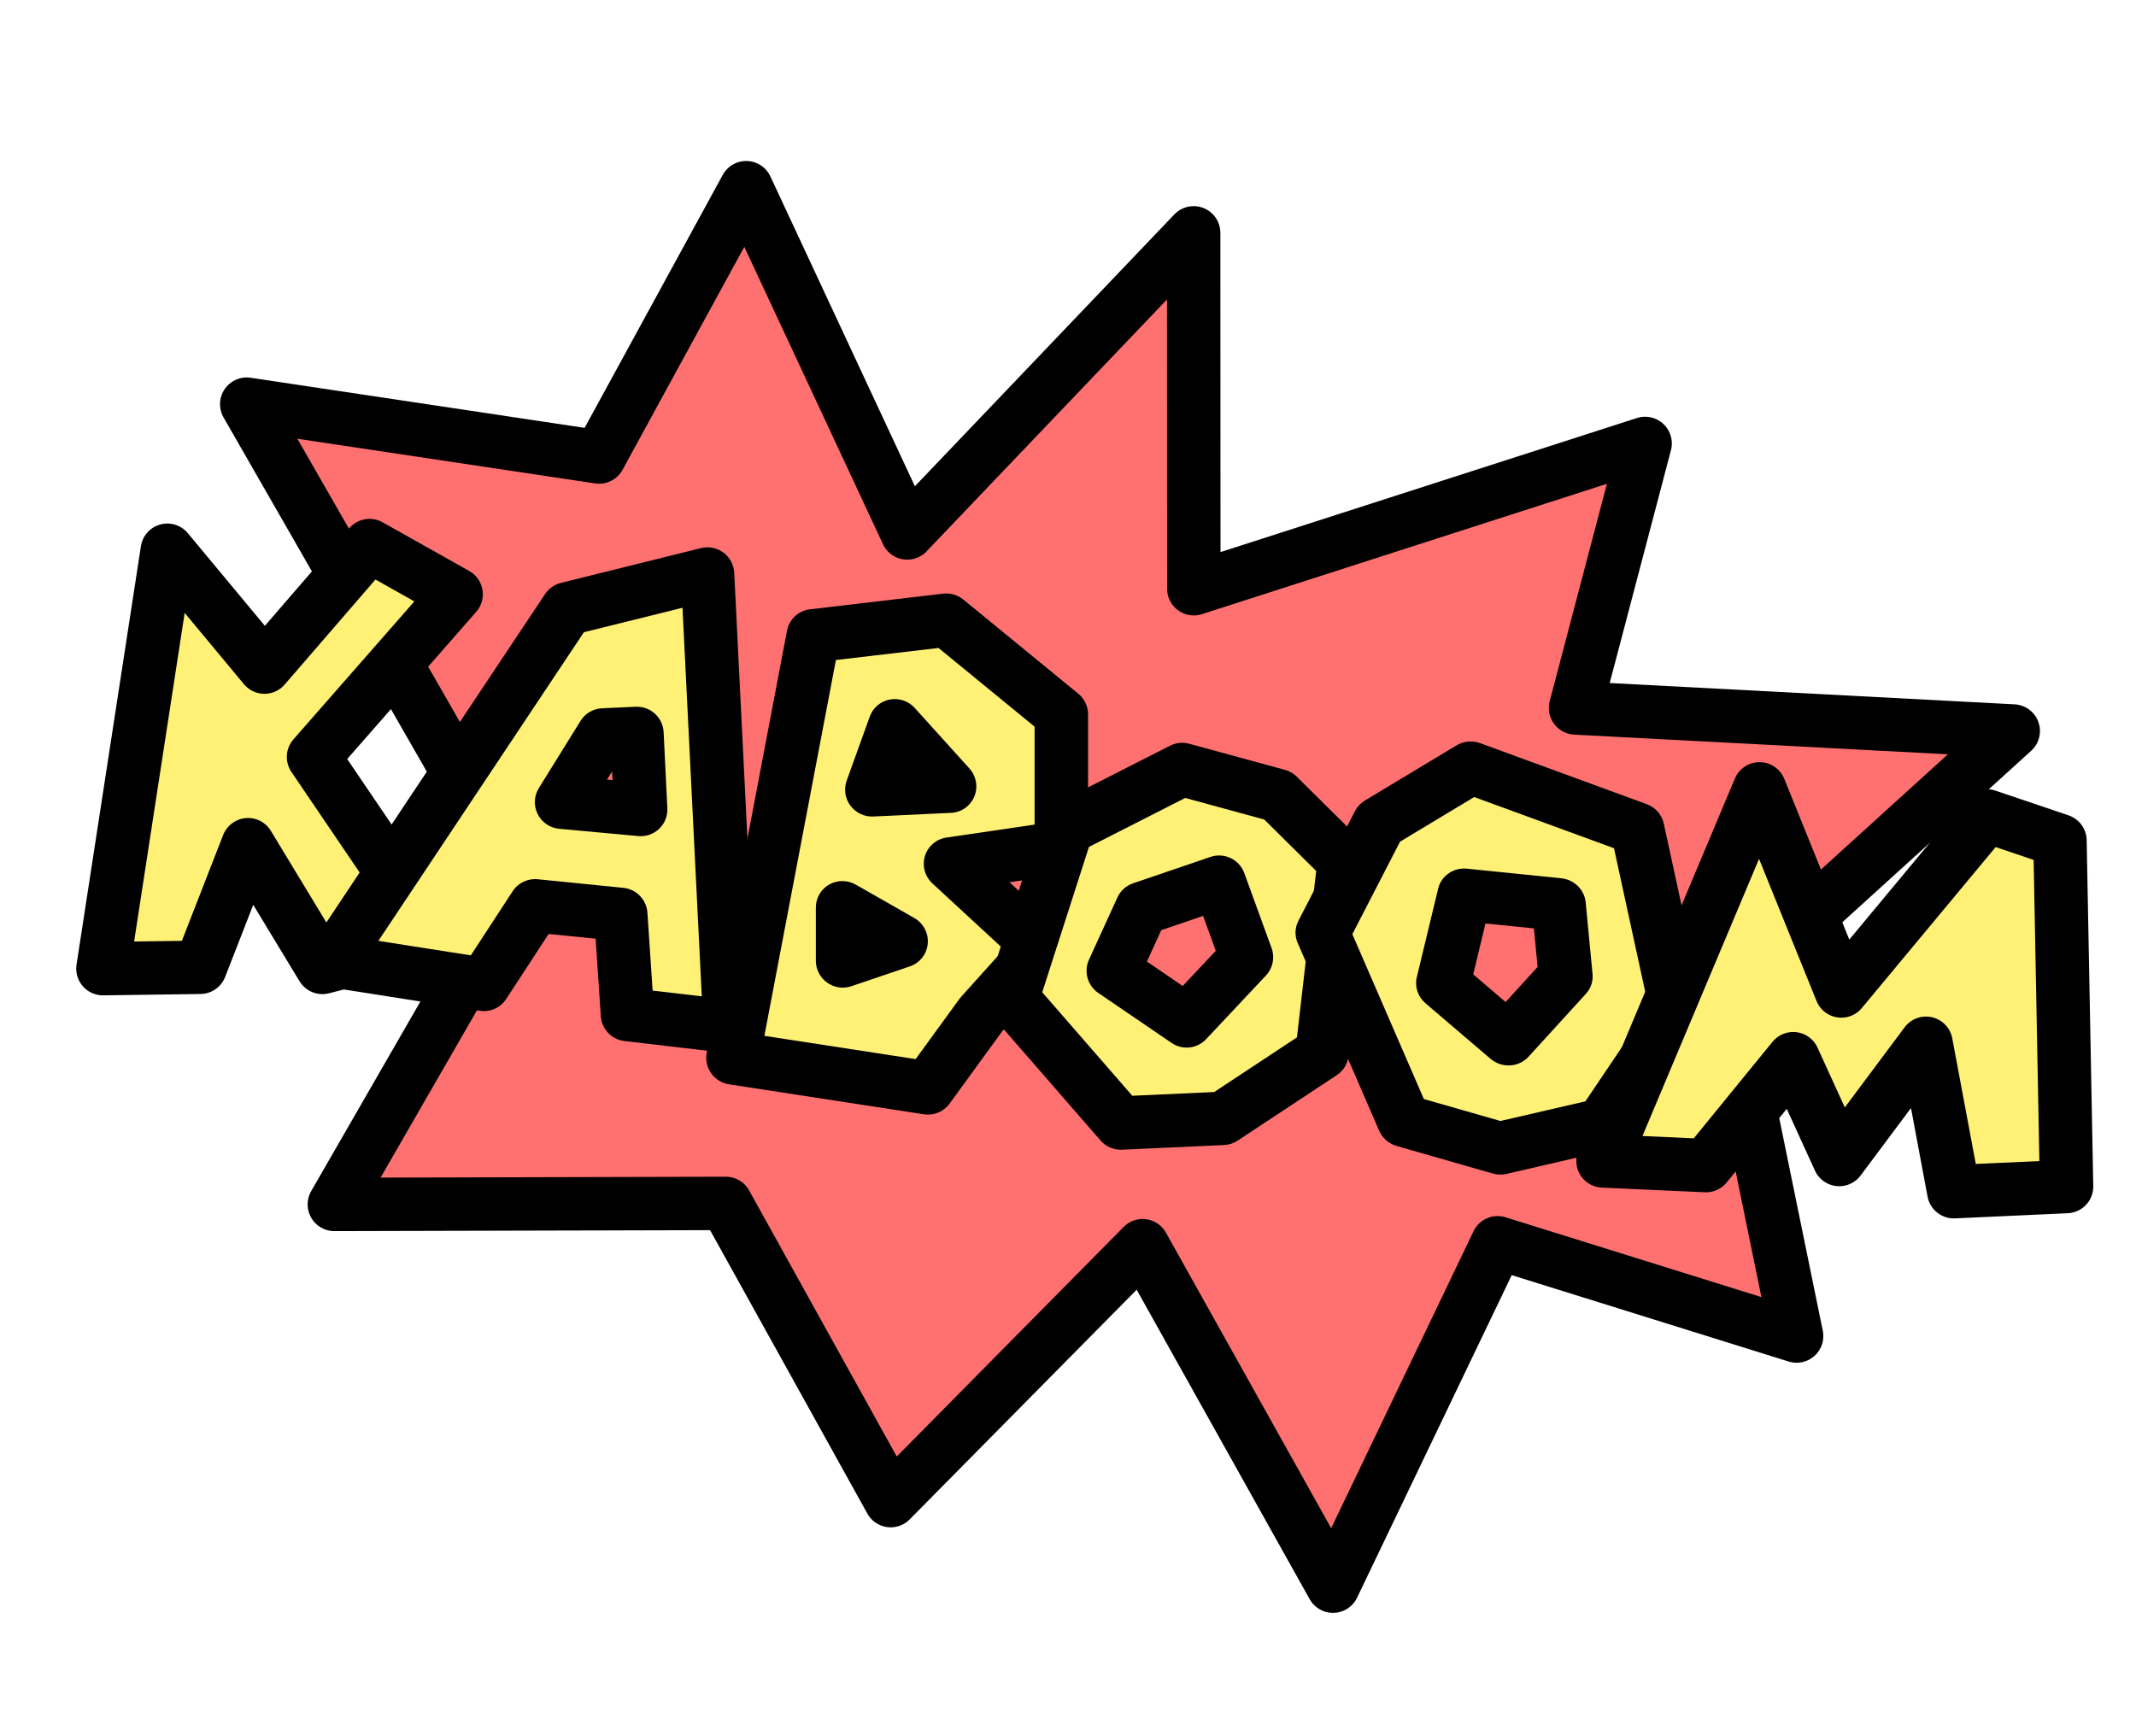
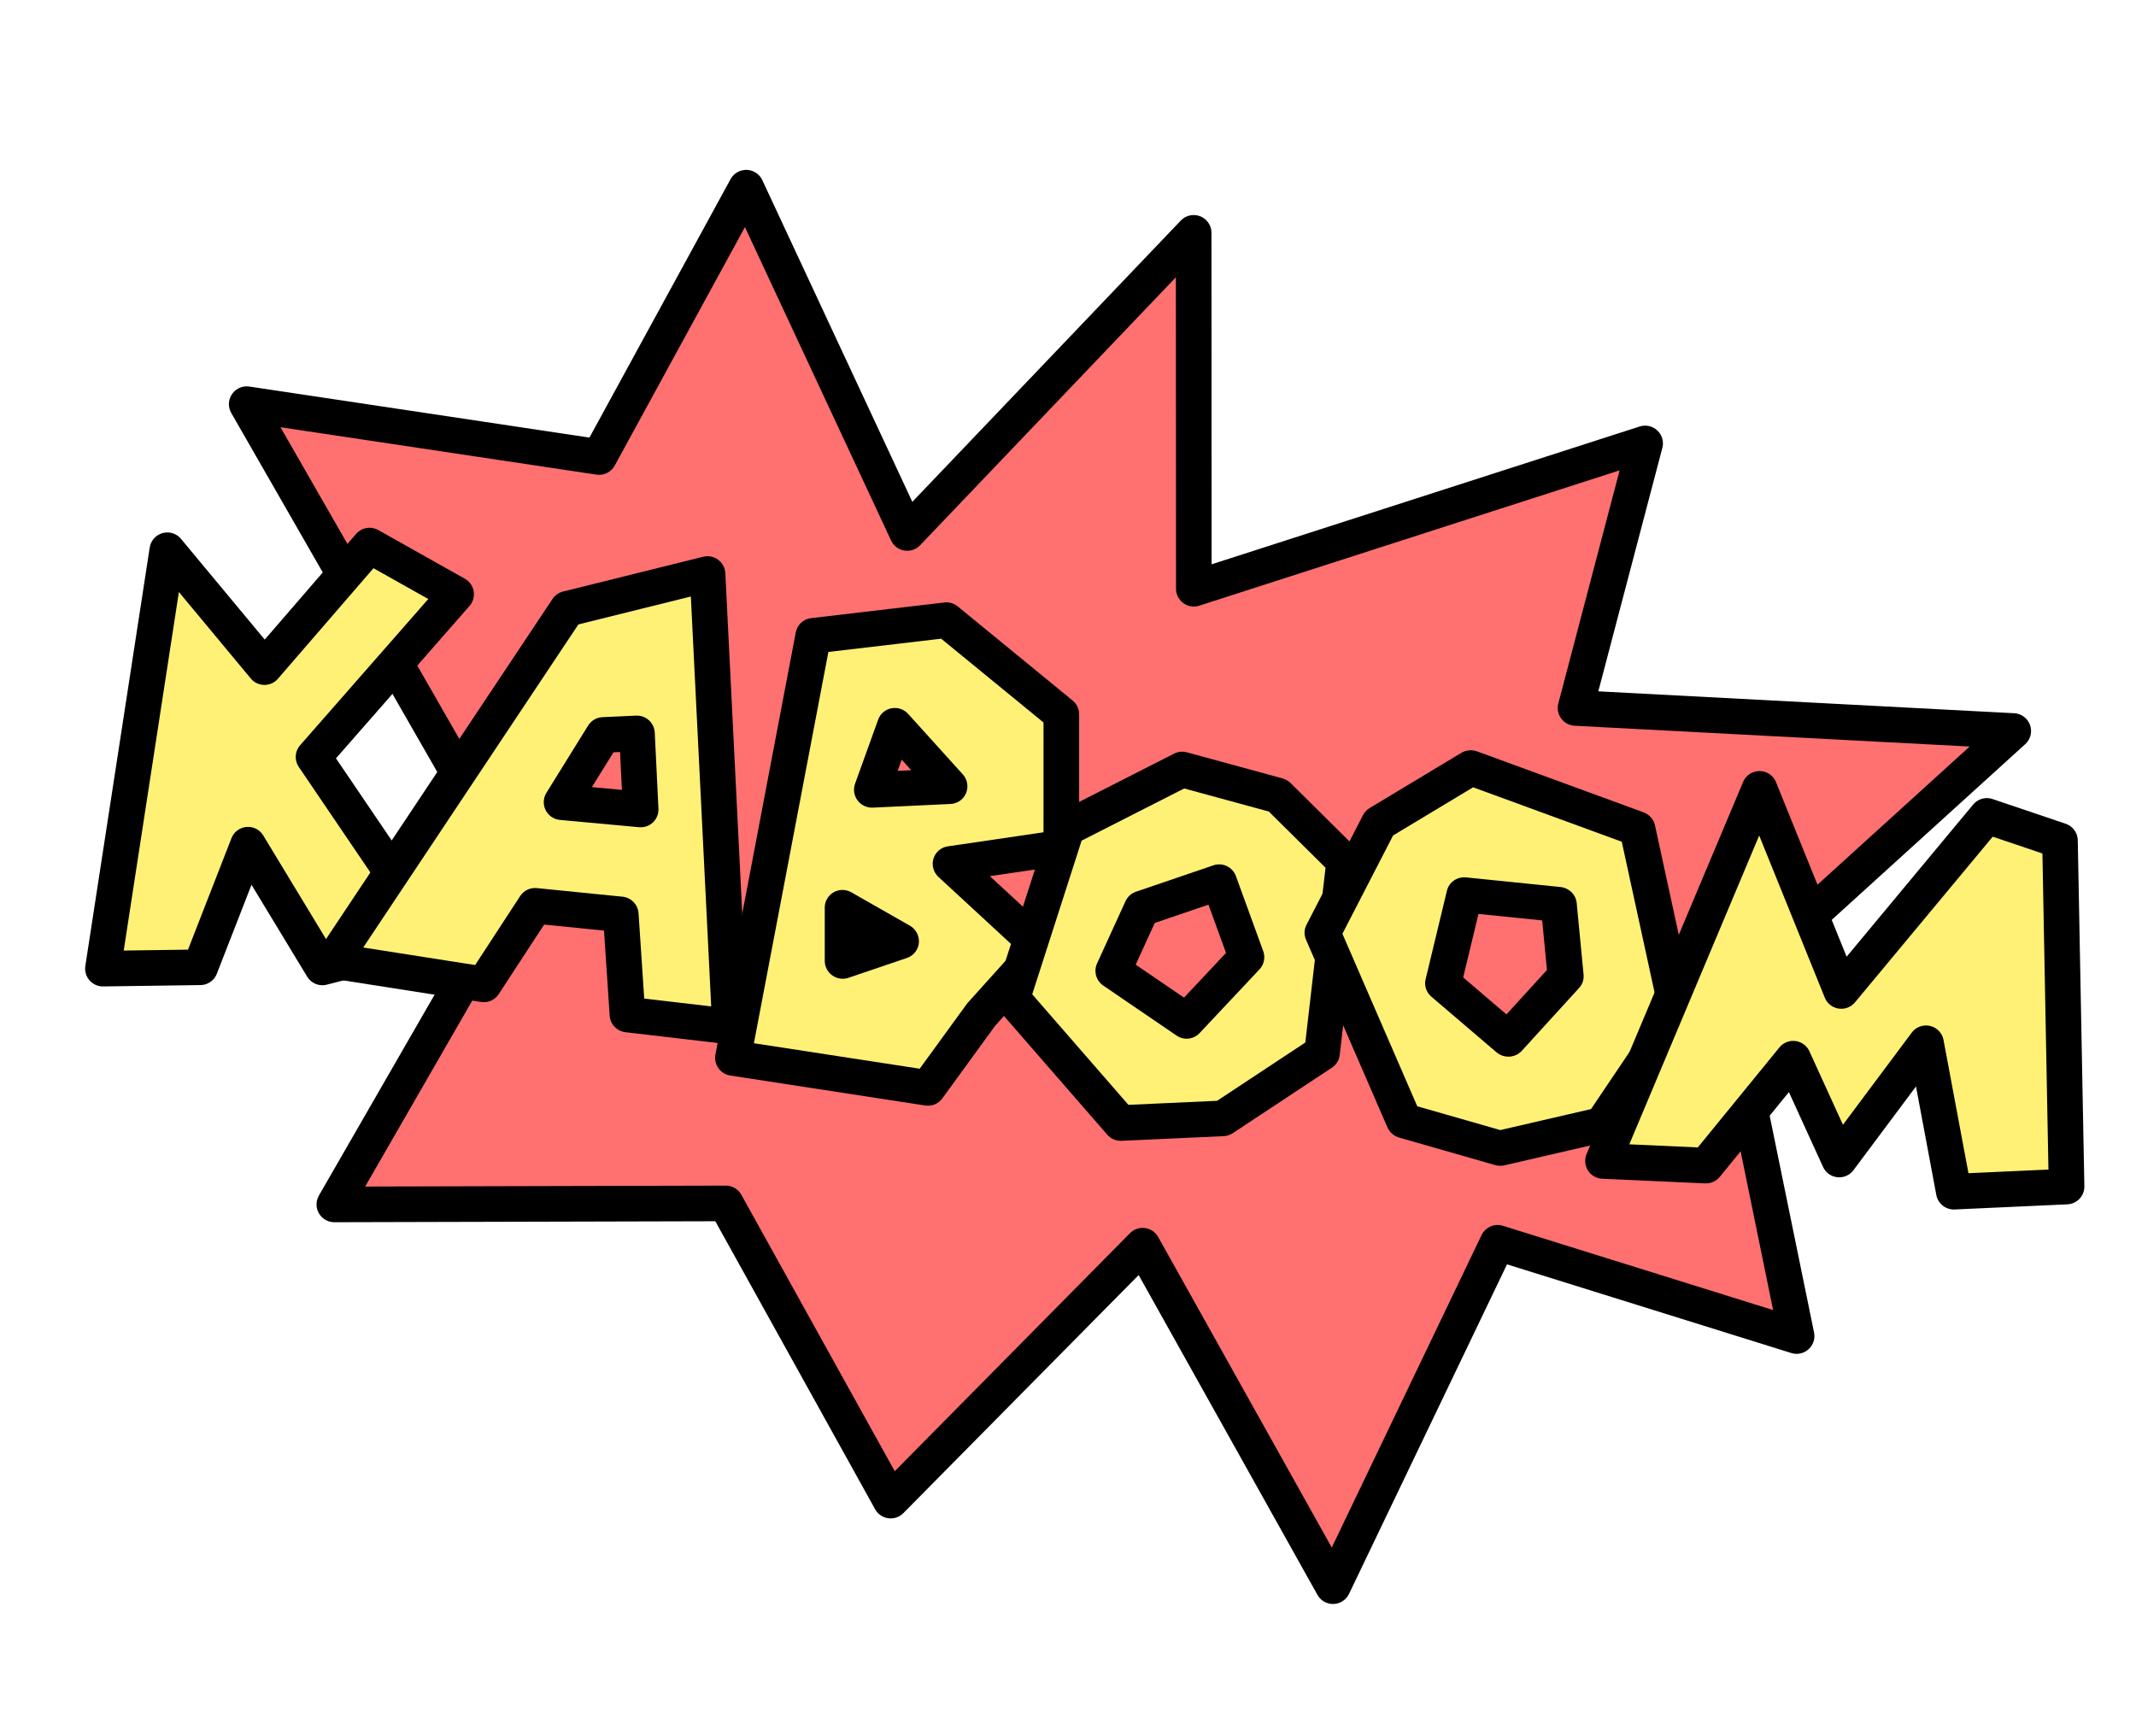
- <svg xmlns="http://www.w3.org/2000/svg" width="160" height="130" viewBox="0 0 160 130" fill="none">
-   <path d="M38.987 66.014L18.481 30.276L44.877 34.236L55.894 14.06L67.956 39.926L89.413 17.443L89.424 44.103L123.23 33.22L118.018 53.035L150.805 54.761L129.297 74.291L134.578 100.086L112.181 93.099L99.849 118.824L85.591 93.318L66.719 112.415L54.366 90.151L25.044 90.226L38.987 66.014Z" fill="#FF7070" stroke="black" stroke-width="4" stroke-linejoin="round" />
-   <path d="M7.71 72.564L12.532 41.22L19.81 49.975L27.68 40.87L34.167 44.516L23.484 56.705L32.693 70.277L24.148 72.472L18.579 63.278L14.999 72.462L7.71 72.564Z" fill="#FFF176" stroke="black" stroke-width="4" stroke-linejoin="round" />
-   <path fill-rule="evenodd" clip-rule="evenodd" d="M42.5 45.608L24.943 71.975L36.239 73.743L40.082 67.856L46.5 68.5L47 76L54.683 76.898L53 43L42.5 45.608ZM45.19 55.057L47.712 54.941L47.99 60.64L42.064 60.095L45.19 55.057Z" fill="#FFF176" />
-   <path d="M24.943 71.975L23.277 70.863C22.899 71.43 22.837 72.152 23.113 72.777C23.389 73.402 23.964 73.844 24.639 73.95L24.943 71.975ZM42.5 45.608L42.012 43.667C41.529 43.787 41.109 44.082 40.834 44.496L42.5 45.608ZM36.239 73.743L35.936 75.719C36.712 75.84 37.487 75.496 37.915 74.839L36.239 73.743ZM40.082 67.856L40.276 65.866C39.534 65.791 38.813 66.136 38.406 66.759L40.082 67.856ZM46.5 68.5L48.496 68.373C48.431 67.396 47.668 66.608 46.694 66.51L46.5 68.5ZM47 76L45.004 76.127C45.068 77.091 45.813 77.874 46.774 77.986L47 76ZM54.683 76.898L54.457 78.885C55.04 78.953 55.623 78.761 56.052 78.361C56.48 77.961 56.71 77.392 56.681 76.805L54.683 76.898ZM53 43L54.998 42.907C54.968 42.309 54.672 41.755 54.19 41.397C53.709 41.039 53.093 40.915 52.512 41.059L53 43ZM47.712 54.941L49.71 54.85C49.657 53.747 48.718 52.893 47.615 52.944L47.712 54.941ZM45.19 55.057L45.092 53.059C44.435 53.089 43.835 53.441 43.489 53.999L45.19 55.057ZM47.99 60.64L47.813 62.632C48.389 62.685 48.959 62.486 49.376 62.087C49.793 61.687 50.017 61.127 49.988 60.549L47.99 60.64ZM42.064 60.095L40.363 59.038C39.998 59.626 39.964 60.363 40.275 60.984C40.585 61.606 41.195 62.023 41.886 62.087L42.064 60.095ZM26.609 73.086L44.166 46.719L40.834 44.496L23.277 70.863L26.609 73.086ZM36.543 71.767L25.246 69.999L24.639 73.95L35.936 75.719L36.543 71.767ZM38.406 66.759L34.563 72.647L37.915 74.839L41.758 68.952L38.406 66.759ZM46.694 66.51L40.276 65.866L39.888 69.845L46.306 70.49L46.694 66.51ZM48.996 75.873L48.496 68.373L44.504 68.627L45.004 76.127L48.996 75.873ZM54.91 74.912L47.226 74.014L46.774 77.986L54.457 78.885L54.91 74.912ZM51.002 43.093L52.685 76.991L56.681 76.805L54.998 42.907L51.002 43.093ZM42.988 47.548L53.488 44.941L52.512 41.059L42.012 43.667L42.988 47.548ZM47.615 52.944L45.092 53.059L45.287 57.054L47.81 56.939L47.615 52.944ZM49.988 60.549L49.71 54.85L45.715 55.033L45.992 60.732L49.988 60.549ZM41.886 62.087L47.813 62.632L48.168 58.649L42.241 58.104L41.886 62.087ZM43.489 53.999L40.363 59.038L43.765 61.153L46.89 56.114L43.489 53.999Z" fill="black" />
-   <path fill-rule="evenodd" clip-rule="evenodd" d="M54.901 79.255L60.92 47.629L70.899 46.457L79.5 53.5L79.5 63.5L71.2 64.72L78 71L73.5 76L69.5 81.5L54.901 79.255ZM63.114 71.99L63.114 68L67.5 70.5L63.114 71.99ZM67.037 54.366L65.306 59.171L71.131 58.897L67.037 54.366Z" fill="#FFF176" />
-   <path d="M60.92 47.629L60.671 45.645C59.809 45.746 59.115 46.391 58.953 47.241L60.92 47.629ZM54.901 79.255L52.934 78.867C52.833 79.401 52.954 79.955 53.271 80.401C53.587 80.847 54.072 81.146 54.611 81.229L54.901 79.255ZM70.899 46.457L72.162 44.916C71.738 44.569 71.191 44.409 70.649 44.472L70.899 46.457ZM79.5 53.5L81.502 53.516C81.502 52.914 81.231 52.343 80.763 51.96L79.5 53.5ZM79.5 63.5L79.807 65.477C80.783 65.333 81.502 64.501 81.502 63.516L79.5 63.5ZM71.2 64.72L70.892 62.744C70.132 62.855 69.507 63.393 69.284 64.126C69.06 64.859 69.279 65.658 69.846 66.182L71.2 64.72ZM78 71L79.494 72.341C80.223 71.532 80.16 70.283 79.353 69.538L78 71ZM73.5 76L72.006 74.659C71.96 74.709 71.917 74.763 71.876 74.818L73.5 76ZM69.5 81.5L69.21 83.475C69.949 83.588 70.687 83.283 71.124 82.682L69.5 81.5ZM63.114 68L64.097 66.267C63.477 65.914 62.718 65.914 62.104 66.267C61.489 66.621 61.112 67.274 61.112 67.984L63.114 68ZM63.114 71.99L61.112 71.974C61.112 72.621 61.426 73.23 61.954 73.609C62.483 73.988 63.16 74.089 63.772 73.881L63.114 71.99ZM67.5 70.5L68.158 72.392C68.902 72.14 69.424 71.475 69.494 70.693C69.564 69.912 69.168 69.158 68.483 68.767L67.5 70.5ZM65.306 59.171L63.421 58.482C63.195 59.11 63.3 59.813 63.701 60.353C64.102 60.893 64.746 61.198 65.416 61.167L65.306 59.171ZM67.037 54.366L68.519 53.035C68.047 52.512 67.336 52.272 66.646 52.404C65.957 52.535 65.39 53.019 65.153 53.677L67.037 54.366ZM71.131 58.897L71.241 60.892C72.012 60.856 72.69 60.38 72.983 59.67C73.276 58.959 73.132 58.14 72.613 57.565L71.131 58.897ZM58.953 47.241L52.934 78.867L56.868 79.643L62.887 48.017L58.953 47.241ZM70.649 44.472L60.671 45.645L61.17 49.613L71.149 48.441L70.649 44.472ZM80.763 51.96L72.162 44.916L69.636 47.997L78.237 55.04L80.763 51.96ZM81.502 63.516L81.502 53.516L77.498 53.484L77.498 63.484L81.502 63.516ZM71.507 66.697L79.807 65.477L79.193 61.523L70.892 62.744L71.507 66.697ZM79.353 69.538L72.553 63.259L69.846 66.182L76.647 72.461L79.353 69.538ZM74.994 77.341L79.494 72.341L76.506 69.659L72.006 74.659L74.994 77.341ZM71.124 82.682L75.124 77.182L71.876 74.818L67.876 80.318L71.124 82.682ZM54.611 81.229L69.21 83.475L69.79 79.525L55.191 77.28L54.611 81.229ZM61.112 67.984L61.112 71.974L65.116 72.005L65.116 68.016L61.112 67.984ZM68.483 68.767L64.097 66.267L62.131 69.733L66.517 72.233L68.483 68.767ZM63.772 73.881L68.158 72.392L66.842 68.608L62.456 70.097L63.772 73.881ZM67.191 59.86L68.922 55.055L65.153 53.677L63.421 58.482L67.191 59.86ZM71.021 56.901L65.196 57.175L65.416 61.167L71.241 60.892L71.021 56.901ZM65.555 55.698L69.649 60.228L72.613 57.565L68.519 53.035L65.555 55.698Z" fill="black" />
-   <path fill-rule="evenodd" clip-rule="evenodd" d="M79.919 62.037L88.555 57.644L95.73 59.601L100.69 64.515L99.03 78.87L91.599 83.779L83.946 84.129L75.821 74.79L79.919 62.037ZM83.39 72.731L88.883 76.478L93.37 71.704L91.326 66.085L85.523 68.064L83.39 72.731Z" fill="#FFF176" />
-   <path d="M88.555 57.644L89.076 55.715C88.596 55.584 88.085 55.637 87.643 55.861L88.555 57.644ZM79.919 62.037L79.007 60.254C78.534 60.495 78.177 60.915 78.014 61.42L79.919 62.037ZM95.73 59.601L97.136 58.183C96.89 57.939 96.585 57.763 96.251 57.672L95.73 59.601ZM100.69 64.515L102.677 64.751C102.748 64.14 102.533 63.53 102.096 63.097L100.69 64.515ZM99.03 78.87L100.136 80.539C100.627 80.215 100.949 79.691 101.017 79.106L99.03 78.87ZM91.599 83.779L91.697 85.777C92.056 85.76 92.405 85.647 92.705 85.448L91.599 83.779ZM83.946 84.129L82.439 85.439C82.841 85.901 83.432 86.154 84.043 86.126L83.946 84.129ZM75.821 74.79L73.916 74.173C73.702 74.84 73.853 75.57 74.313 76.1L75.821 74.79ZM88.883 76.478L87.759 78.129C88.573 78.684 89.669 78.566 90.343 77.85L88.883 76.478ZM83.39 72.731L81.57 71.895C81.166 72.781 81.46 73.831 82.266 74.381L83.39 72.731ZM93.37 71.704L94.83 73.075C95.346 72.527 95.508 71.734 95.25 71.025L93.37 71.704ZM91.326 66.085L93.206 65.407C92.833 64.381 91.707 63.841 90.675 64.192L91.326 66.085ZM85.523 68.064L84.872 66.171C84.353 66.348 83.93 66.73 83.703 67.228L85.523 68.064ZM87.643 55.861L79.007 60.254L80.83 63.82L89.466 59.427L87.643 55.861ZM96.251 57.672L89.076 55.715L88.034 59.573L95.209 61.53L96.251 57.672ZM102.096 63.097L97.136 58.183L94.324 61.019L99.284 65.933L102.096 63.097ZM101.017 79.106L102.677 64.751L98.703 64.279L97.043 78.634L101.017 79.106ZM92.705 85.448L100.136 80.539L97.924 77.201L90.493 82.11L92.705 85.448ZM84.043 86.126L91.697 85.777L91.502 81.781L83.849 82.131L84.043 86.126ZM74.313 76.1L82.439 85.439L85.454 82.819L77.328 73.48L74.313 76.1ZM78.014 61.42L73.916 74.173L77.725 75.407L81.823 62.654L78.014 61.42ZM90.007 74.827L84.514 71.08L82.266 74.381L87.759 78.129L90.007 74.827ZM91.91 70.332L87.423 75.106L90.343 77.85L94.83 73.075L91.91 70.332ZM89.447 66.764L91.491 72.382L95.25 71.025L93.206 65.407L89.447 66.764ZM86.174 69.957L91.977 67.978L90.675 64.192L84.872 66.171L86.174 69.957ZM85.21 73.566L87.343 68.899L83.703 67.228L81.57 71.895L85.21 73.566Z" fill="black" />
-   <path fill-rule="evenodd" clip-rule="evenodd" d="M125.65 75.889L120.021 84.245L112.361 86.017L105.173 83.957L99.069 69.889L103.312 61.657L110.185 57.52L122.647 62.083L125.65 75.889ZM116.76 67.756L109.7 67.037L108.101 73.678L112.975 77.841L117.275 73.123L116.76 67.756Z" fill="#FFF176" />
-   <path d="M120.021 84.245L120.512 86.166C121.009 86.051 121.44 85.757 121.719 85.343L120.021 84.245ZM125.65 75.889L127.348 76.987C127.641 76.551 127.743 76.018 127.631 75.504L125.65 75.889ZM112.361 86.017L111.813 87.91C112.152 88.007 112.511 88.017 112.853 87.938L112.361 86.017ZM105.173 83.957L103.309 84.706C103.549 85.26 104.033 85.68 104.624 85.85L105.173 83.957ZM99.069 69.889L97.256 68.985C96.991 69.499 96.972 70.103 97.204 70.637L99.069 69.889ZM103.312 61.657L102.231 59.974C101.918 60.163 101.665 60.432 101.499 60.753L103.312 61.657ZM110.185 57.52L110.876 55.673C110.288 55.458 109.634 55.518 109.104 55.837L110.185 57.52ZM122.647 62.083L124.628 61.698C124.483 61.03 123.995 60.477 123.338 60.237L122.647 62.083ZM109.7 67.037L109.885 65.075C108.879 64.972 107.958 65.607 107.728 66.563L109.7 67.037ZM116.76 67.756L118.777 67.597C118.686 66.65 117.916 65.892 116.945 65.793L116.76 67.756ZM108.101 73.678L106.128 73.204C105.957 73.916 106.206 74.668 106.776 75.155L108.101 73.678ZM112.975 77.841L111.65 79.318C112.492 80.037 113.763 79.968 114.497 79.162L112.975 77.841ZM117.275 73.123L118.798 74.445C119.165 74.041 119.344 73.506 119.292 72.965L117.275 73.123ZM121.719 85.343L127.348 76.987L123.951 74.791L118.322 83.148L121.719 85.343ZM112.853 87.938L120.512 86.166L119.529 82.325L111.869 84.097L112.853 87.938ZM104.624 85.85L111.813 87.91L112.91 84.124L105.722 82.064L104.624 85.85ZM97.204 70.637L103.309 84.706L107.038 83.209L100.934 69.14L97.204 70.637ZM101.499 60.753L97.256 68.985L100.882 70.793L105.125 62.561L101.499 60.753ZM109.104 55.837L102.231 59.974L104.393 63.34L111.266 59.203L109.104 55.837ZM123.338 60.237L110.876 55.673L109.494 59.366L121.955 63.93L123.338 60.237ZM127.631 75.504L124.628 61.698L120.665 62.468L123.668 76.274L127.631 75.504ZM109.516 69.001L116.575 69.719L116.945 65.793L109.885 65.075L109.516 69.001ZM110.074 74.152L111.673 67.512L107.728 66.563L106.128 73.204L110.074 74.152ZM114.299 76.365L109.426 72.201L106.776 75.155L111.65 79.318L114.299 76.365ZM115.753 71.802L111.452 76.52L114.497 79.162L118.798 74.445L115.753 71.802ZM114.743 67.915L115.258 73.282L119.292 72.965L118.777 67.597L114.743 67.915Z" fill="black" />
-   <path d="M131.799 59.095L120.075 86.969L127.788 87.318L134.323 79.308L137.77 86.862L144.271 78.153L146.353 89.273L154.799 88.887L154.305 62.974L148.828 61.121L137.924 74.237L131.799 59.095Z" fill="#FFF176" stroke="black" stroke-width="4" stroke-linejoin="round" />
+ <svg xmlns="http://www.w3.org/2000/svg" width="240" height="195" viewBox="0 0 240 195" fill="none">
+   <path d="M58.48 99.021L27.721 45.414L67.315 51.355L83.841 21.09L101.934 59.89L134.12 26.164L134.137 66.155L184.845 49.829L177.027 79.553L226.207 82.142L193.946 111.436L201.866 150.129L168.271 139.649L149.773 178.236L128.387 139.977L100.078 168.622L81.548 135.226L37.566 135.339L58.48 99.021Z" fill="#FF7070" stroke="black" stroke-width="4" stroke-linejoin="round" />
+   <path d="M11.565 108.845L18.798 61.83L29.715 74.963L41.52 61.305L51.25 66.774L35.227 85.058L49.039 105.415L36.223 108.708L27.869 94.917L22.499 108.692L11.565 108.845Z" fill="#FFF176" stroke="black" stroke-width="4" stroke-linejoin="round" />
+   <path fill-rule="evenodd" clip-rule="evenodd" d="M63.75 68.412L37.414 107.962L54.359 110.615L60.123 101.784L69.75 102.75L70.5 114L82.025 115.348L79.5 64.5L63.75 68.412ZM67.784 82.585L71.569 82.412L71.986 90.96L63.096 90.143L67.784 82.585Z" fill="#FFF176" />
+   <path d="M37.414 107.962L35.748 106.85C35.37 107.418 35.309 108.139 35.585 108.764C35.861 109.39 36.436 109.832 37.111 109.937L37.414 107.962ZM63.75 68.412L63.262 66.471C62.779 66.591 62.359 66.886 62.084 67.3L63.75 68.412ZM54.359 110.615L54.055 112.59C54.832 112.712 55.606 112.368 56.035 111.711L54.359 110.615ZM60.123 101.784L60.317 99.794C59.575 99.719 58.854 100.064 58.447 100.687L60.123 101.784ZM69.75 102.75L71.746 102.623C71.681 101.646 70.918 100.858 69.944 100.76L69.75 102.75ZM70.5 114L68.504 114.127C68.568 115.091 69.313 115.874 70.274 115.986L70.5 114ZM82.025 115.348L81.798 117.334C82.382 117.402 82.965 117.21 83.393 116.81C83.822 116.41 84.052 115.841 84.023 115.254L82.025 115.348ZM79.5 64.5L81.498 64.407C81.468 63.809 81.172 63.254 80.69 62.897C80.209 62.539 79.593 62.415 79.012 62.559L79.5 64.5ZM71.569 82.412L73.567 82.321C73.513 81.217 72.575 80.364 71.472 80.414L71.569 82.412ZM67.784 82.585L67.687 80.587C67.03 80.617 66.43 80.969 66.084 81.527L67.784 82.585ZM71.986 90.96L71.808 92.952C72.385 93.005 72.954 92.806 73.372 92.407C73.789 92.007 74.012 91.447 73.984 90.869L71.986 90.96ZM63.096 90.143L61.395 89.085C61.03 89.674 60.996 90.411 61.307 91.032C61.617 91.653 62.227 92.07 62.919 92.134L63.096 90.143ZM39.08 109.073L65.416 69.523L62.084 67.3L35.748 106.85L39.08 109.073ZM54.662 108.639L37.718 105.986L37.111 109.937L54.055 112.59L54.662 108.639ZM58.447 100.687L52.683 109.518L56.035 111.711L61.799 102.88L58.447 100.687ZM69.944 100.76L60.317 99.794L59.929 103.773L69.556 104.74L69.944 100.76ZM72.496 113.873L71.746 102.623L67.754 102.877L68.504 114.127L72.496 113.873ZM82.251 113.361L70.726 112.014L70.274 115.986L81.798 117.334L82.251 113.361ZM77.502 64.593L80.027 115.441L84.023 115.254L81.498 64.407L77.502 64.593ZM64.238 70.352L79.988 66.441L79.012 62.559L63.262 66.471L64.238 70.352ZM71.472 80.414L67.687 80.587L67.882 84.582L71.666 84.41L71.472 80.414ZM73.984 90.869L73.567 82.321L69.571 82.503L69.988 91.052L73.984 90.869ZM62.919 92.134L71.808 92.952L72.163 88.969L63.273 88.151L62.919 92.134ZM66.084 81.527L61.395 89.085L64.797 91.2L69.485 83.643L66.084 81.527Z" fill="black" />
+   <path fill-rule="evenodd" clip-rule="evenodd" d="M82.352 118.882L91.381 71.444L106.349 69.685L119.25 80.25L119.25 95.25L106.799 97.08L117 106.5L110.25 114L104.25 122.25L82.352 118.882ZM94.671 107.984L94.671 102L101.25 105.75L94.671 107.984ZM100.556 81.549L97.959 88.757L106.697 88.345L100.556 81.549Z" fill="#FFF176" />
+   <path d="M91.381 71.444L91.131 69.46C90.269 69.561 89.576 70.206 89.414 71.056L91.381 71.444ZM82.352 118.882L80.385 118.494C80.283 119.029 80.405 119.583 80.721 120.029C81.038 120.475 81.522 120.774 82.062 120.857L82.352 118.882ZM106.349 69.685L107.611 68.144C107.187 67.797 106.641 67.637 106.099 67.701L106.349 69.685ZM119.25 80.25L121.252 80.266C121.252 79.664 120.98 79.093 120.513 78.71L119.25 80.25ZM119.25 95.25L119.557 97.227C120.533 97.083 121.252 96.251 121.252 95.266L119.25 95.25ZM106.799 97.08L106.492 95.104C105.732 95.216 105.106 95.753 104.883 96.486C104.66 97.219 104.879 98.018 105.446 98.542L106.799 97.08ZM117 106.5L118.494 107.842C119.223 107.032 119.16 105.783 118.353 105.039L117 106.5ZM110.25 114L108.756 112.658C108.71 112.709 108.667 112.763 108.626 112.818L110.25 114ZM104.25 122.25L103.96 124.225C104.699 124.338 105.437 124.033 105.874 123.432L104.25 122.25ZM94.671 102L95.653 100.267C95.034 99.914 94.275 99.914 93.661 100.267C93.046 100.621 92.669 101.274 92.669 101.984L94.671 102ZM94.671 107.984L92.669 107.968C92.669 108.615 92.983 109.225 93.511 109.604C94.04 109.982 94.717 110.084 95.329 109.876L94.671 107.984ZM101.25 105.75L101.908 107.642C102.652 107.39 103.174 106.725 103.244 105.943C103.314 105.162 102.918 104.408 102.232 104.017L101.25 105.75ZM97.959 88.757L96.074 88.067C95.848 88.696 95.953 89.398 96.354 89.938C96.755 90.478 97.399 90.784 98.069 90.752L97.959 88.757ZM100.556 81.549L102.038 80.218C101.565 79.695 100.854 79.455 100.165 79.587C99.475 79.719 98.908 80.202 98.671 80.86L100.556 81.549ZM106.697 88.345L106.807 90.341C107.578 90.305 108.256 89.829 108.549 89.118C108.842 88.407 108.698 87.588 108.179 87.014L106.697 88.345ZM89.414 71.056L80.385 118.494L84.319 119.27L93.348 71.832L89.414 71.056ZM106.099 67.701L91.131 69.46L91.63 73.428L106.598 71.669L106.099 67.701ZM120.513 78.71L107.611 68.144L105.086 71.225L117.987 81.79L120.513 78.71ZM121.252 95.266L121.252 80.266L117.248 80.234L117.248 95.234L121.252 95.266ZM107.106 99.057L119.557 97.227L118.943 93.273L106.492 95.104L107.106 99.057ZM118.353 105.039L108.153 95.619L105.446 98.542L115.647 107.961L118.353 105.039ZM111.744 115.342L118.494 107.842L115.506 105.158L108.756 112.658L111.744 115.342ZM105.874 123.432L111.874 115.182L108.626 112.818L102.626 121.068L105.874 123.432ZM82.062 120.857L103.96 124.225L104.54 120.275L82.641 116.908L82.062 120.857ZM92.669 101.984L92.669 107.968L96.673 108L96.673 102.016L92.669 101.984ZM102.232 104.017L95.653 100.267L93.688 103.733L100.267 107.483L102.232 104.017ZM95.329 109.876L101.908 107.642L100.592 103.858L94.013 106.092L95.329 109.876ZM99.844 89.446L102.44 82.239L98.671 80.86L96.074 88.067L99.844 89.446ZM106.586 86.35L97.849 86.761L98.069 90.752L106.807 90.341L106.586 86.35ZM99.074 82.881L105.214 89.677L108.179 87.014L102.038 80.218L99.074 82.881Z" fill="black" />
+   <path fill-rule="evenodd" clip-rule="evenodd" d="M119.878 93.056L132.832 86.466L143.595 89.402L151.035 96.772L148.545 118.305L137.399 125.668L125.919 126.193L113.731 112.185L119.878 93.056ZM125.085 109.096L133.325 114.717L140.055 107.555L136.989 99.128L128.284 102.096L125.085 109.096Z" fill="#FFF176" />
+   <path d="M132.832 86.466L133.353 84.537C132.873 84.407 132.363 84.459 131.921 84.684L132.832 86.466ZM119.878 93.056L118.967 91.273C118.493 91.514 118.136 91.933 117.974 92.439L119.878 93.056ZM143.595 89.402L145.001 87.983C144.755 87.74 144.45 87.564 144.116 87.472L143.595 89.402ZM151.035 96.772L153.022 97.008C153.092 96.398 152.878 95.788 152.441 95.354L151.035 96.772ZM148.545 118.305L149.651 119.974C150.142 119.65 150.464 119.126 150.532 118.541L148.545 118.305ZM137.399 125.668L137.496 127.666C137.856 127.65 138.205 127.536 138.505 127.338L137.399 125.668ZM125.919 126.193L124.412 127.503C124.814 127.965 125.405 128.219 126.016 128.191L125.919 126.193ZM113.731 112.185L111.826 111.568C111.612 112.235 111.763 112.966 112.223 113.495L113.731 112.185ZM133.325 114.717L132.2 116.367C133.015 116.923 134.111 116.805 134.784 116.088L133.325 114.717ZM125.085 109.096L123.265 108.261C122.861 109.146 123.155 110.196 123.961 110.747L125.085 109.096ZM140.055 107.555L141.515 108.927C142.031 108.378 142.193 107.586 141.935 106.877L140.055 107.555ZM136.989 99.128L138.869 98.449C138.496 97.424 137.37 96.883 136.339 97.235L136.989 99.128ZM128.284 102.096L127.633 100.203C127.115 100.38 126.692 100.762 126.464 101.26L128.284 102.096ZM131.921 84.684L118.967 91.273L120.79 94.838L133.743 88.249L131.921 84.684ZM144.116 87.472L133.353 84.537L132.311 88.396L143.074 91.331L144.116 87.472ZM152.441 95.354L145.001 87.983L142.189 90.82L149.629 98.191L152.441 95.354ZM150.532 118.541L153.022 97.008L149.048 96.537L146.558 118.069L150.532 118.541ZM138.505 127.338L149.651 119.974L147.438 116.636L136.292 123.999L138.505 127.338ZM126.016 128.191L137.496 127.666L137.301 123.671L125.822 124.195L126.016 128.191ZM112.223 113.495L124.412 127.503L127.427 124.883L115.238 110.875L112.223 113.495ZM117.974 92.439L111.826 111.568L115.635 112.802L121.783 93.673L117.974 92.439ZM134.449 113.066L126.209 107.445L123.961 110.747L132.2 116.367L134.449 113.066ZM138.596 106.184L131.865 113.345L134.784 116.088L141.515 108.927L138.596 106.184ZM135.11 99.806L138.176 108.234L141.935 106.877L138.869 98.449L135.11 99.806ZM128.935 103.989L137.64 101.021L136.339 97.235L127.633 100.203L128.935 103.989ZM126.905 109.932L130.104 102.931L126.464 101.26L123.265 108.261L126.905 109.932Z" fill="black" />
+   <path fill-rule="evenodd" clip-rule="evenodd" d="M188.474 113.833L180.031 126.368L168.542 129.026L157.76 125.936L148.604 104.833L154.968 92.486L165.277 86.28L183.97 93.125L188.474 113.833ZM175.14 101.634L164.551 100.556L162.151 110.517L169.462 116.762L175.913 109.685L175.14 101.634Z" fill="#FFF176" />
+   <path d="M180.031 126.368L180.523 128.289C181.019 128.174 181.45 127.88 181.729 127.466L180.031 126.368ZM188.474 113.833L190.172 114.931C190.466 114.496 190.568 113.962 190.456 113.448L188.474 113.833ZM168.542 129.026L167.993 130.919C168.333 131.016 168.692 131.026 169.034 130.947L168.542 129.026ZM157.76 125.936L155.895 126.684C156.135 127.238 156.619 127.659 157.211 127.828L157.76 125.936ZM148.604 104.833L146.791 103.929C146.526 104.443 146.507 105.047 146.739 105.582L148.604 104.833ZM154.968 92.486L153.887 90.803C153.574 90.992 153.32 91.261 153.155 91.582L154.968 92.486ZM165.277 86.28L165.969 84.433C165.38 84.218 164.726 84.278 164.196 84.597L165.277 86.28ZM183.97 93.125L185.952 92.739C185.806 92.071 185.318 91.519 184.661 91.278L183.97 93.125ZM164.551 100.556L164.735 98.593C163.729 98.491 162.808 99.126 162.578 100.082L164.551 100.556ZM175.14 101.634L177.157 101.475C177.066 100.528 176.296 99.77 175.325 99.671L175.14 101.634ZM162.151 110.517L160.179 110.043C160.007 110.755 160.257 111.507 160.827 111.994L162.151 110.517ZM169.462 116.762L168.137 118.239C168.979 118.958 170.25 118.888 170.984 118.083L169.462 116.762ZM175.913 109.685L177.435 111.006C177.803 110.603 177.982 110.068 177.93 109.526L175.913 109.685ZM181.729 127.466L190.172 114.931L186.776 112.736L178.333 125.27L181.729 127.466ZM169.034 130.947L180.523 128.289L179.539 124.447L168.05 127.105L169.034 130.947ZM157.211 127.828L167.993 130.919L169.091 127.133L158.308 124.043L157.211 127.828ZM146.739 105.582L155.895 126.684L159.624 125.187L150.468 104.085L146.739 105.582ZM153.155 91.582L146.791 103.929L150.416 105.737L156.781 93.389L153.155 91.582ZM164.196 84.597L153.887 90.803L156.049 94.168L166.358 87.962L164.196 84.597ZM184.661 91.278L165.969 84.433L164.586 88.126L183.278 94.971L184.661 91.278ZM190.456 113.448L185.952 92.739L181.988 93.51L186.493 114.219L190.456 113.448ZM164.366 102.519L174.955 103.597L175.325 99.671L164.735 98.593L164.366 102.519ZM164.124 110.991L166.523 101.031L162.578 100.082L160.179 110.043L164.124 110.991ZM170.786 115.285L163.476 109.04L160.827 111.994L168.137 118.239L170.786 115.285ZM174.39 108.364L167.939 115.441L170.984 118.083L177.435 111.006L174.39 108.364ZM173.123 101.793L173.896 109.844L177.93 109.526L177.157 101.475L173.123 101.793Z" fill="black" />
+   <path d="M197.698 88.643L180.112 130.454L191.681 130.977L201.485 118.962L206.655 130.292L216.407 117.229L219.529 133.91L232.199 133.331L231.458 94.46L223.242 91.681L206.886 111.355L197.698 88.643Z" fill="#FFF176" stroke="black" stroke-width="4" stroke-linejoin="round" />
</svg>
